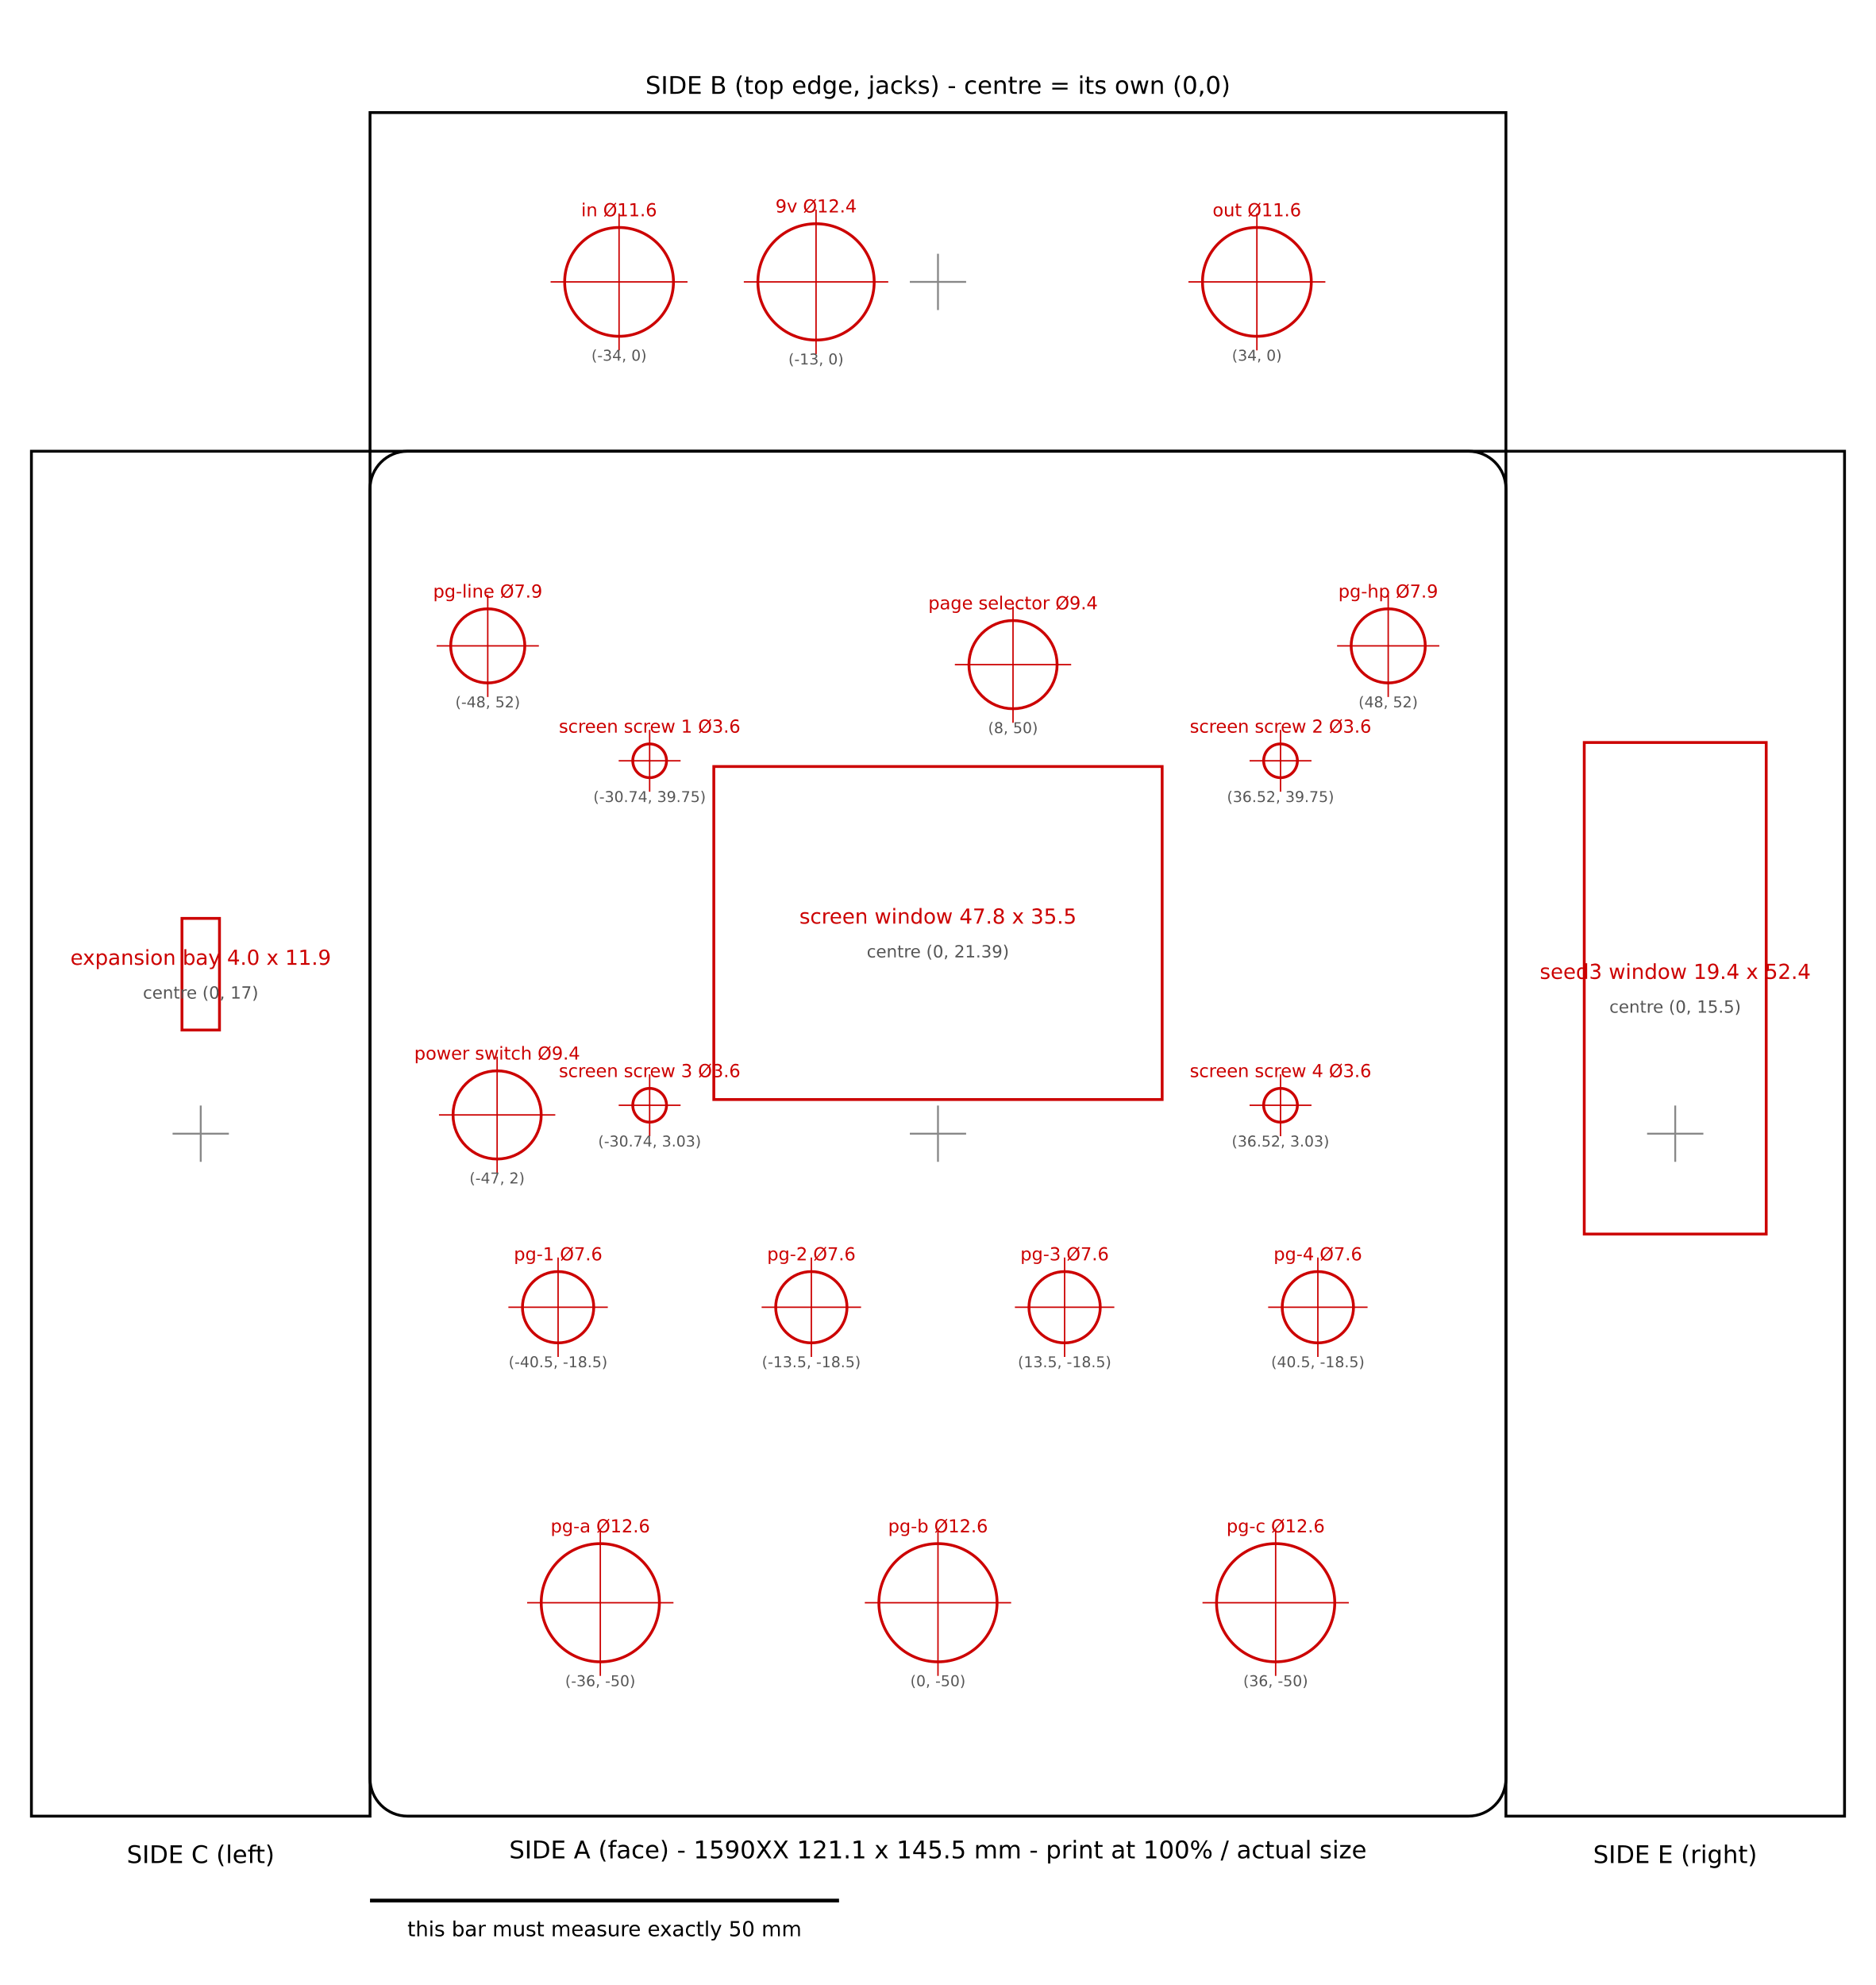
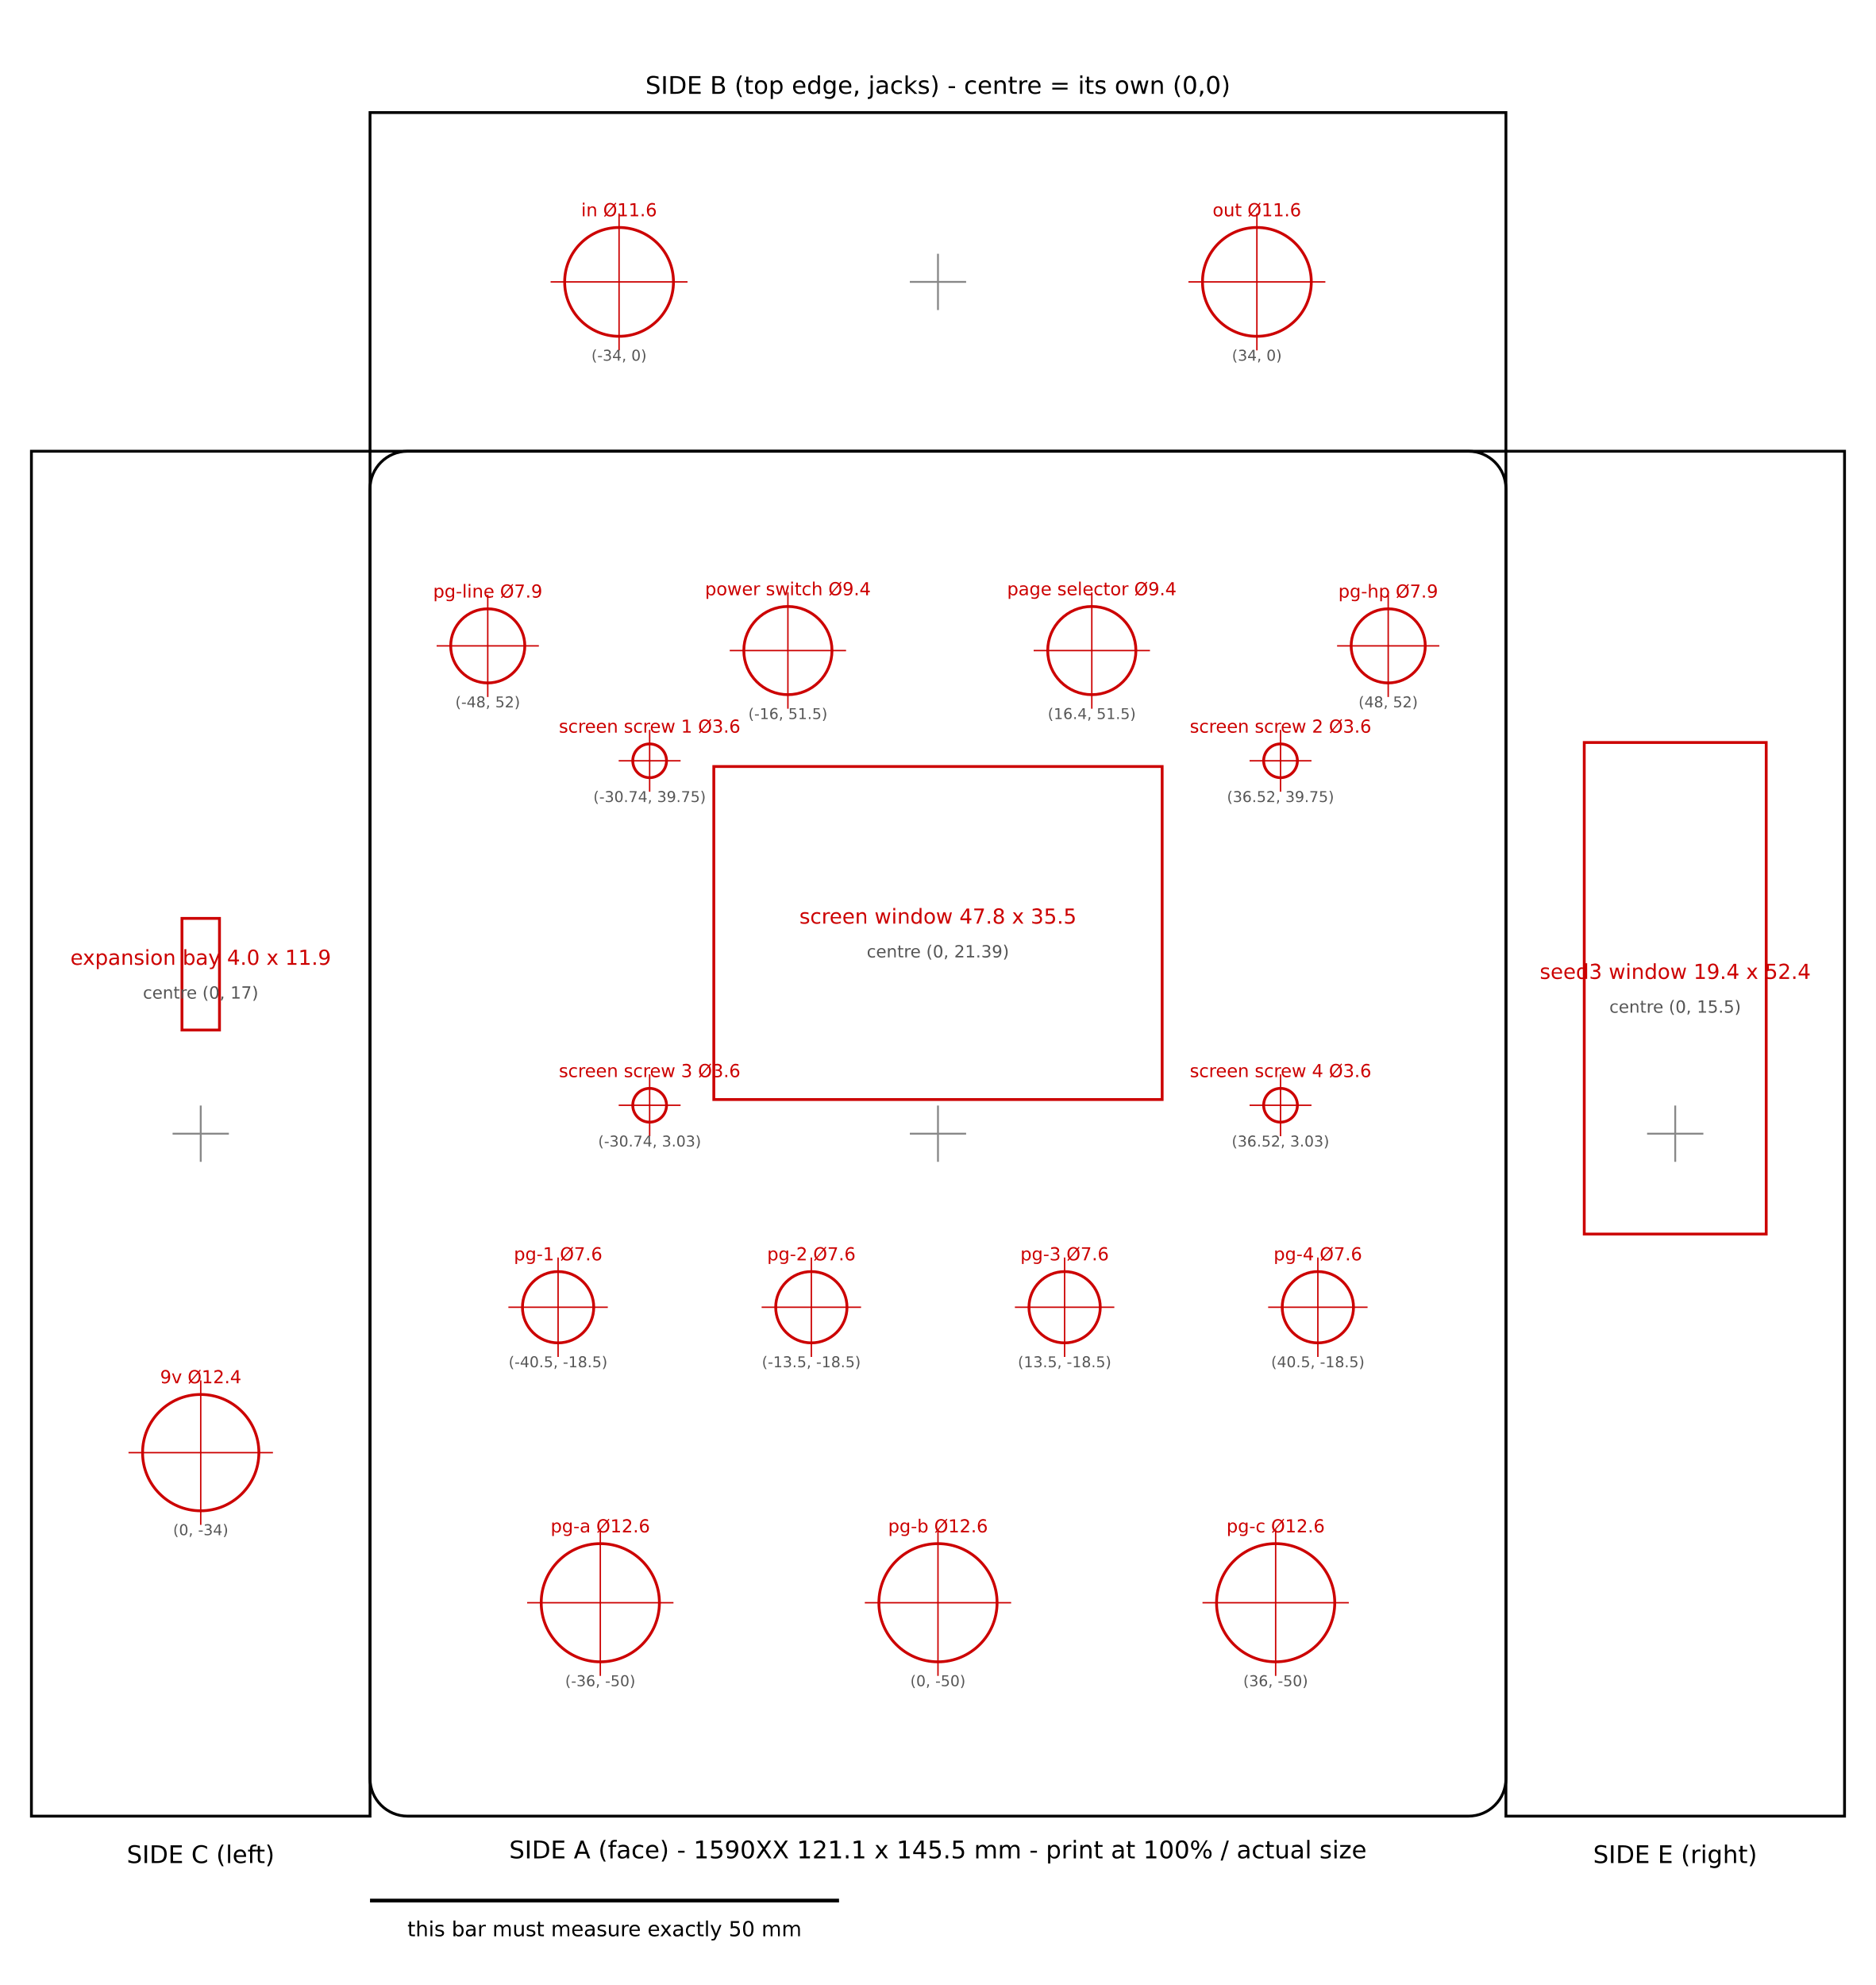
<svg xmlns="http://www.w3.org/2000/svg" width="200mm" height="211.6mm" viewBox="-100 -120.85 200 211.6">
  <rect x="-100" y="-120.85" width="200" height="211.6" fill="#fff" />
  <rect x="-60.55" y="-108.85" width="121.1" height="36.1" fill="none" stroke="#000" stroke-width="0.3" />
  <rect x="-60.55" y="-72.75" width="121.1" height="145.5" rx="4" fill="none" stroke="#000" stroke-width="0.3" />
  <text x="0.00" y="-110.85" font-family="DejaVu Sans, sans-serif" font-size="2.6" text-anchor="middle" fill="#000" font-weight="normal">SIDE B (top edge, jacks) - centre = its own (0,0)</text>
  <rect x="60.55" y="-72.75" width="36.1" height="145.5" fill="none" stroke="#000" stroke-width="0.3" />
  <text x="78.6" y="77.75" font-family="DejaVu Sans" font-size="2.6" text-anchor="middle">SIDE E (right)</text>
  <text x="0.00" y="77.25" font-family="DejaVu Sans, sans-serif" font-size="2.6" text-anchor="middle" fill="#000" font-weight="normal">SIDE A (face) - 1590XX 121.1 x 145.5 mm - print at 100% / actual size</text>
  <rect x="-96.65" y="-72.75" width="36.1" height="145.5" fill="none" stroke="#000" stroke-width="0.3" />
  <text x="-78.6" y="77.75" font-family="DejaVu Sans" font-size="2.6" text-anchor="middle">SIDE C (left)</text>
  <path d="M-3,0 h6 M0,-3 v6" stroke="#888" stroke-width="0.2" />
  <path d="M-3,-90.8 h6 M0,-93.8 v6" stroke="#888" stroke-width="0.2" />
  <path d="M75.6,0 h6 M78.6,-3 v6" stroke="#888" stroke-width="0.2" />
  <path d="M-81.6,0 h6 M-78.6,-3 v6" stroke="#888" stroke-width="0.2" />
  <circle cx="-40.5" cy="18.5" r="3.8" fill="none" stroke="#c00" stroke-width="0.3" />
  <path d="M-45.8,18.5 h10.6 M-40.5,13.2 v10.6" stroke="#c00" stroke-width="0.15" />
  <text x="-40.50" y="13.50" font-family="DejaVu Sans, sans-serif" font-size="1.9" text-anchor="middle" fill="#c00" font-weight="normal">pg-1  Ø7.6</text>
  <text x="-40.50" y="24.90" font-family="DejaVu Sans, sans-serif" font-size="1.6" text-anchor="middle" fill="#555" font-weight="normal">(-40.5, -18.5)</text>
  <circle cx="-13.5" cy="18.5" r="3.8" fill="none" stroke="#c00" stroke-width="0.3" />
  <path d="M-18.8,18.5 h10.6 M-13.5,13.2 v10.6" stroke="#c00" stroke-width="0.15" />
  <text x="-13.50" y="13.50" font-family="DejaVu Sans, sans-serif" font-size="1.9" text-anchor="middle" fill="#c00" font-weight="normal">pg-2  Ø7.6</text>
  <text x="-13.50" y="24.90" font-family="DejaVu Sans, sans-serif" font-size="1.6" text-anchor="middle" fill="#555" font-weight="normal">(-13.5, -18.5)</text>
  <circle cx="13.5" cy="18.5" r="3.8" fill="none" stroke="#c00" stroke-width="0.3" />
  <path d="M8.2,18.5 h10.6 M13.5,13.2 v10.6" stroke="#c00" stroke-width="0.15" />
  <text x="13.50" y="13.50" font-family="DejaVu Sans, sans-serif" font-size="1.9" text-anchor="middle" fill="#c00" font-weight="normal">pg-3  Ø7.6</text>
  <text x="13.50" y="24.90" font-family="DejaVu Sans, sans-serif" font-size="1.6" text-anchor="middle" fill="#555" font-weight="normal">(13.5, -18.5)</text>
  <circle cx="40.5" cy="18.5" r="3.8" fill="none" stroke="#c00" stroke-width="0.3" />
  <path d="M35.2,18.5 h10.6 M40.5,13.2 v10.6" stroke="#c00" stroke-width="0.15" />
  <text x="40.50" y="13.50" font-family="DejaVu Sans, sans-serif" font-size="1.9" text-anchor="middle" fill="#c00" font-weight="normal">pg-4  Ø7.6</text>
  <text x="40.50" y="24.90" font-family="DejaVu Sans, sans-serif" font-size="1.6" text-anchor="middle" fill="#555" font-weight="normal">(40.5, -18.5)</text>
  <circle cx="-36.0" cy="50.0" r="6.3" fill="none" stroke="#c00" stroke-width="0.3" />
  <path d="M-43.8,50.0 h15.6 M-36.0,42.2 v15.6" stroke="#c00" stroke-width="0.15" />
  <text x="-36.00" y="42.50" font-family="DejaVu Sans, sans-serif" font-size="1.9" text-anchor="middle" fill="#c00" font-weight="normal">pg-a  Ø12.6</text>
  <text x="-36.00" y="58.90" font-family="DejaVu Sans, sans-serif" font-size="1.6" text-anchor="middle" fill="#555" font-weight="normal">(-36, -50)</text>
  <circle cx="0.0" cy="50.0" r="6.3" fill="none" stroke="#c00" stroke-width="0.3" />
  <path d="M-7.8,50.0 h15.6 M0.0,42.2 v15.6" stroke="#c00" stroke-width="0.15" />
  <text x="0.00" y="42.50" font-family="DejaVu Sans, sans-serif" font-size="1.9" text-anchor="middle" fill="#c00" font-weight="normal">pg-b  Ø12.6</text>
  <text x="0.00" y="58.90" font-family="DejaVu Sans, sans-serif" font-size="1.6" text-anchor="middle" fill="#555" font-weight="normal">(0, -50)</text>
  <circle cx="36.0" cy="50.0" r="6.3" fill="none" stroke="#c00" stroke-width="0.3" />
  <path d="M28.2,50.0 h15.6 M36.0,42.2 v15.6" stroke="#c00" stroke-width="0.15" />
  <text x="36.00" y="42.50" font-family="DejaVu Sans, sans-serif" font-size="1.9" text-anchor="middle" fill="#c00" font-weight="normal">pg-c  Ø12.6</text>
  <text x="36.00" y="58.90" font-family="DejaVu Sans, sans-serif" font-size="1.6" text-anchor="middle" fill="#555" font-weight="normal">(36, -50)</text>
  <circle cx="48.0" cy="-52.0" r="3.95" fill="none" stroke="#c00" stroke-width="0.3" />
  <path d="M42.55,-52.0 h10.9 M48.0,-57.45 v10.9" stroke="#c00" stroke-width="0.15" />
  <text x="48.00" y="-57.15" font-family="DejaVu Sans, sans-serif" font-size="1.9" text-anchor="middle" fill="#c00" font-weight="normal">pg-hp  Ø7.9</text>
  <text x="48.00" y="-45.45" font-family="DejaVu Sans, sans-serif" font-size="1.6" text-anchor="middle" fill="#555" font-weight="normal">(48, 52)</text>
  <circle cx="-48.0" cy="-52.0" r="3.95" fill="none" stroke="#c00" stroke-width="0.3" />
  <path d="M-53.45,-52.0 h10.9 M-48.0,-57.45 v10.9" stroke="#c00" stroke-width="0.15" />
  <text x="-48.00" y="-57.15" font-family="DejaVu Sans, sans-serif" font-size="1.9" text-anchor="middle" fill="#c00" font-weight="normal">pg-line  Ø7.9</text>
  <text x="-48.00" y="-45.45" font-family="DejaVu Sans, sans-serif" font-size="1.6" text-anchor="middle" fill="#555" font-weight="normal">(-48, 52)</text>
  <circle cx="-30.74" cy="-39.75" r="1.8" fill="none" stroke="#c00" stroke-width="0.3" />
  <path d="M-34.04,-39.75 h6.6 M-30.74,-43.05 v6.6" stroke="#c00" stroke-width="0.15" />
  <text x="-30.74" y="-42.75" font-family="DejaVu Sans, sans-serif" font-size="1.9" text-anchor="middle" fill="#c00" font-weight="normal">screen screw 1  Ø3.6</text>
  <text x="-30.74" y="-35.35" font-family="DejaVu Sans, sans-serif" font-size="1.6" text-anchor="middle" fill="#555" font-weight="normal">(-30.74, 39.75)</text>
  <circle cx="36.52" cy="-39.75" r="1.8" fill="none" stroke="#c00" stroke-width="0.3" />
  <path d="M33.22,-39.75 h6.6 M36.52,-43.05 v6.6" stroke="#c00" stroke-width="0.15" />
  <text x="36.52" y="-42.75" font-family="DejaVu Sans, sans-serif" font-size="1.9" text-anchor="middle" fill="#c00" font-weight="normal">screen screw 2  Ø3.6</text>
  <text x="36.52" y="-35.35" font-family="DejaVu Sans, sans-serif" font-size="1.6" text-anchor="middle" fill="#555" font-weight="normal">(36.52, 39.75)</text>
  <circle cx="-30.74" cy="-3.03" r="1.8" fill="none" stroke="#c00" stroke-width="0.3" />
  <path d="M-34.04,-3.03 h6.6 M-30.74,-6.33 v6.6" stroke="#c00" stroke-width="0.15" />
  <text x="-30.74" y="-6.03" font-family="DejaVu Sans, sans-serif" font-size="1.9" text-anchor="middle" fill="#c00" font-weight="normal">screen screw 3  Ø3.6</text>
  <text x="-30.74" y="1.37" font-family="DejaVu Sans, sans-serif" font-size="1.6" text-anchor="middle" fill="#555" font-weight="normal">(-30.74, 3.03)</text>
  <circle cx="36.52" cy="-3.03" r="1.8" fill="none" stroke="#c00" stroke-width="0.3" />
  <path d="M33.22,-3.03 h6.6 M36.52,-6.33 v6.6" stroke="#c00" stroke-width="0.15" />
  <text x="36.52" y="-6.03" font-family="DejaVu Sans, sans-serif" font-size="1.9" text-anchor="middle" fill="#c00" font-weight="normal">screen screw 4  Ø3.6</text>
  <text x="36.52" y="1.37" font-family="DejaVu Sans, sans-serif" font-size="1.6" text-anchor="middle" fill="#555" font-weight="normal">(36.52, 3.03)</text>
-   <circle cx="8.0" cy="-50.0" r="4.7" fill="none" stroke="#c00" stroke-width="0.3" />
-   <path d="M1.8,-50.0 h12.4 M8.0,-56.2 v12.4" stroke="#c00" stroke-width="0.15" />
-   <text x="8.00" y="-55.90" font-family="DejaVu Sans, sans-serif" font-size="1.9" text-anchor="middle" fill="#c00" font-weight="normal">page selector  Ø9.4</text>
-   <text x="8.00" y="-42.70" font-family="DejaVu Sans, sans-serif" font-size="1.6" text-anchor="middle" fill="#555" font-weight="normal">(8, 50)</text>
-   <circle cx="-47.0" cy="-2.0" r="4.7" fill="none" stroke="#c00" stroke-width="0.3" />
-   <path d="M-53.2,-2.0 h12.4 M-47.0,-8.2 v12.4" stroke="#c00" stroke-width="0.15" />
-   <text x="-47.00" y="-7.90" font-family="DejaVu Sans, sans-serif" font-size="1.9" text-anchor="middle" fill="#c00" font-weight="normal">power switch  Ø9.4</text>
-   <text x="-47.00" y="5.30" font-family="DejaVu Sans, sans-serif" font-size="1.6" text-anchor="middle" fill="#555" font-weight="normal">(-47, 2)</text>
+   <circle cx="16.4" cy="-51.5" r="4.7" fill="none" stroke="#c00" stroke-width="0.3" />
+   <path d="M10.2,-51.5 h12.4 M16.4,-57.7 v12.4" stroke="#c00" stroke-width="0.15" />
+   <text x="16.40" y="-57.40" font-family="DejaVu Sans, sans-serif" font-size="1.9" text-anchor="middle" fill="#c00" font-weight="normal">page selector  Ø9.4</text>
+   <text x="16.40" y="-44.20" font-family="DejaVu Sans, sans-serif" font-size="1.6" text-anchor="middle" fill="#555" font-weight="normal">(16.4, 51.5)</text>
+   <circle cx="-16.0" cy="-51.5" r="4.7" fill="none" stroke="#c00" stroke-width="0.3" />
+   <path d="M-22.2,-51.5 h12.4 M-16.0,-57.7 v12.4" stroke="#c00" stroke-width="0.15" />
+   <text x="-16.00" y="-57.40" font-family="DejaVu Sans, sans-serif" font-size="1.9" text-anchor="middle" fill="#c00" font-weight="normal">power switch  Ø9.4</text>
+   <text x="-16.00" y="-44.20" font-family="DejaVu Sans, sans-serif" font-size="1.6" text-anchor="middle" fill="#555" font-weight="normal">(-16, 51.5)</text>
+   <circle cx="-78.6" cy="34.0" r="6.2" fill="none" stroke="#c00" stroke-width="0.3" />
+   <path d="M-86.3,34.0 h15.4 M-78.6,26.3 v15.4" stroke="#c00" stroke-width="0.15" />
+   <text x="-78.60" y="26.60" font-family="DejaVu Sans, sans-serif" font-size="1.9" text-anchor="middle" fill="#c00" font-weight="normal">9v  Ø12.4</text>
+   <text x="-78.60" y="42.80" font-family="DejaVu Sans, sans-serif" font-size="1.6" text-anchor="middle" fill="#555" font-weight="normal">(0, -34)</text>
  <rect x="-23.9" y="-39.14" width="47.8" height="35.5" fill="none" stroke="#c00" stroke-width="0.3" />
  <text x="0.00" y="-22.39" font-family="DejaVu Sans, sans-serif" font-size="2.2" text-anchor="middle" fill="#c00" font-weight="normal">screen window 47.8 x 35.5</text>
  <text x="0.00" y="-18.79" font-family="DejaVu Sans, sans-serif" font-size="1.8" text-anchor="middle" fill="#555" font-weight="normal">centre (0, 21.39)</text>
  <circle cx="-34.0" cy="-90.8" r="5.8" fill="none" stroke="#c00" stroke-width="0.3" />
  <path d="M-41.3,-90.8 h14.6 M-34.0,-98.1 v14.6" stroke="#c00" stroke-width="0.15" />
  <text x="-34.00" y="-97.80" font-family="DejaVu Sans, sans-serif" font-size="1.9" text-anchor="middle" fill="#c00" font-weight="normal">in  Ø11.6</text>
  <text x="-34.00" y="-82.40" font-family="DejaVu Sans, sans-serif" font-size="1.6" text-anchor="middle" fill="#555" font-weight="normal">(-34, 0)</text>
-   <circle cx="-13.0" cy="-90.8" r="6.2" fill="none" stroke="#c00" stroke-width="0.3" />
-   <path d="M-20.7,-90.8 h15.4 M-13.0,-98.5 v15.4" stroke="#c00" stroke-width="0.15" />
-   <text x="-13.00" y="-98.20" font-family="DejaVu Sans, sans-serif" font-size="1.9" text-anchor="middle" fill="#c00" font-weight="normal">9v  Ø12.4</text>
-   <text x="-13.00" y="-82.00" font-family="DejaVu Sans, sans-serif" font-size="1.6" text-anchor="middle" fill="#555" font-weight="normal">(-13, 0)</text>
  <circle cx="34.0" cy="-90.8" r="5.8" fill="none" stroke="#c00" stroke-width="0.3" />
  <path d="M26.7,-90.8 h14.6 M34.0,-98.1 v14.6" stroke="#c00" stroke-width="0.15" />
  <text x="34.00" y="-97.80" font-family="DejaVu Sans, sans-serif" font-size="1.9" text-anchor="middle" fill="#c00" font-weight="normal">out  Ø11.6</text>
  <text x="34.00" y="-82.40" font-family="DejaVu Sans, sans-serif" font-size="1.6" text-anchor="middle" fill="#555" font-weight="normal">(34, 0)</text>
  <rect x="68.9" y="-41.7" width="19.4" height="52.4" fill="none" stroke="#c00" stroke-width="0.3" />
  <text x="78.60" y="-16.50" font-family="DejaVu Sans, sans-serif" font-size="2.2" text-anchor="middle" fill="#c00" font-weight="normal">seed3 window 19.4 x 52.4</text>
  <text x="78.60" y="-12.90" font-family="DejaVu Sans, sans-serif" font-size="1.8" text-anchor="middle" fill="#555" font-weight="normal">centre (0, 15.5)</text>
  <rect x="-80.6" y="-22.95" width="4.0" height="11.9" fill="none" stroke="#c00" stroke-width="0.3" />
  <text x="-78.60" y="-18.00" font-family="DejaVu Sans, sans-serif" font-size="2.2" text-anchor="middle" fill="#c00" font-weight="normal">expansion bay 4.0 x 11.9</text>
  <text x="-78.60" y="-14.40" font-family="DejaVu Sans, sans-serif" font-size="1.8" text-anchor="middle" fill="#555" font-weight="normal">centre (0, 17)</text>
  <path d="M-60.55,81.75 h50" stroke="#000" stroke-width="0.4" />
  <text x="-35.55" y="85.55" font-family="DejaVu Sans, sans-serif" font-size="2.2" text-anchor="middle" fill="#000" font-weight="normal">this bar must measure exactly 50 mm</text>
</svg>
